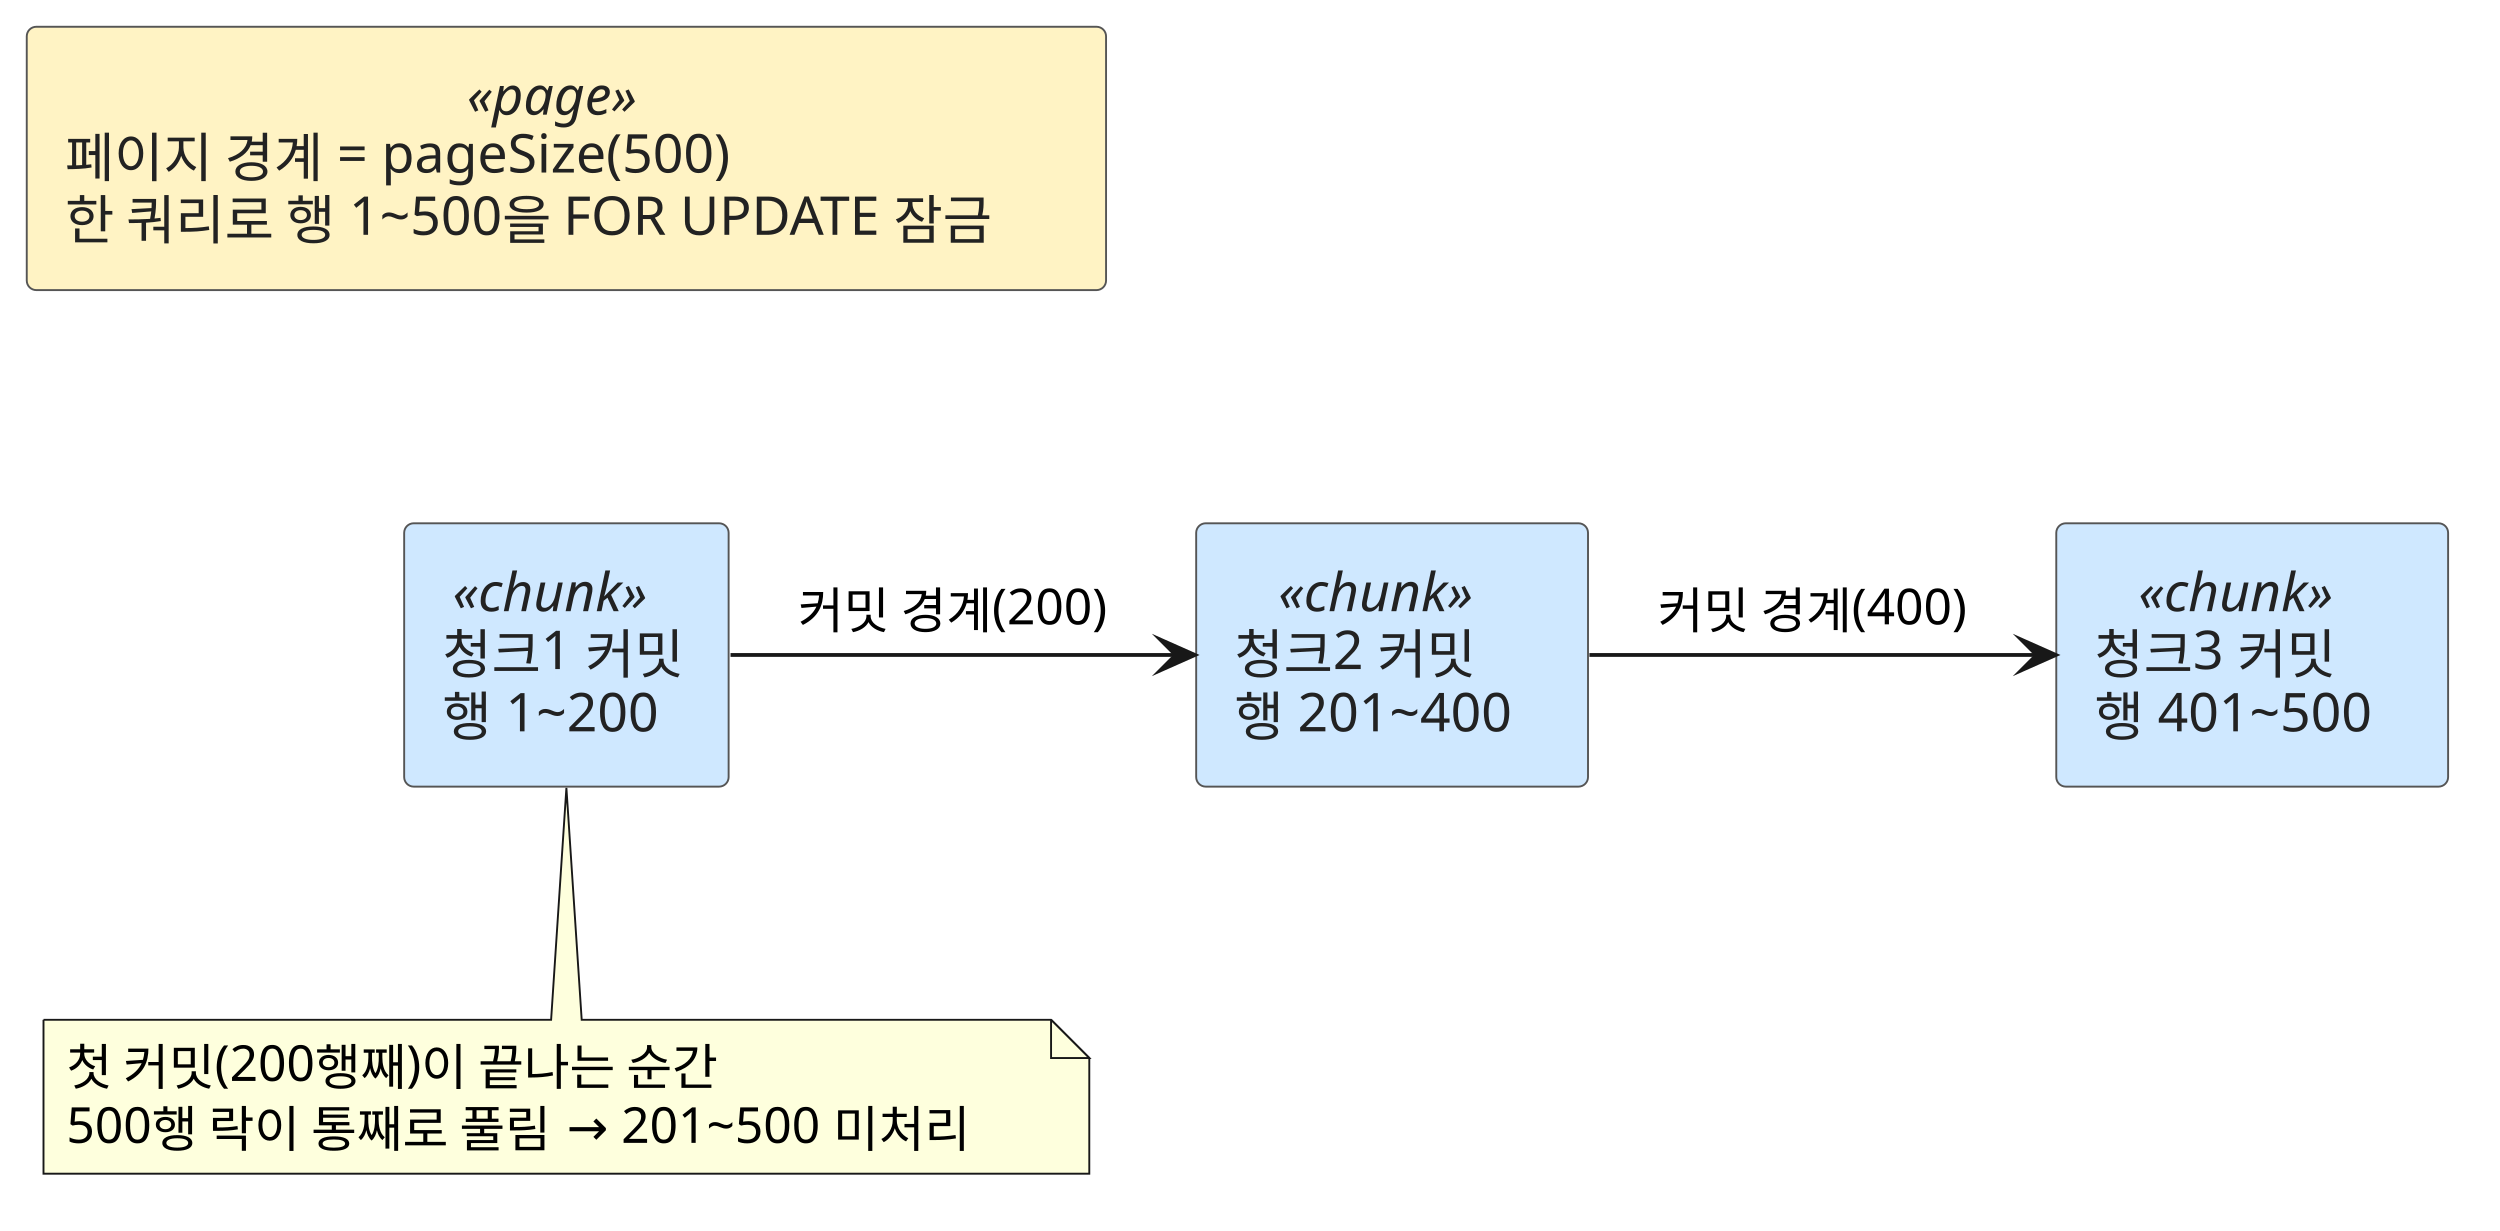
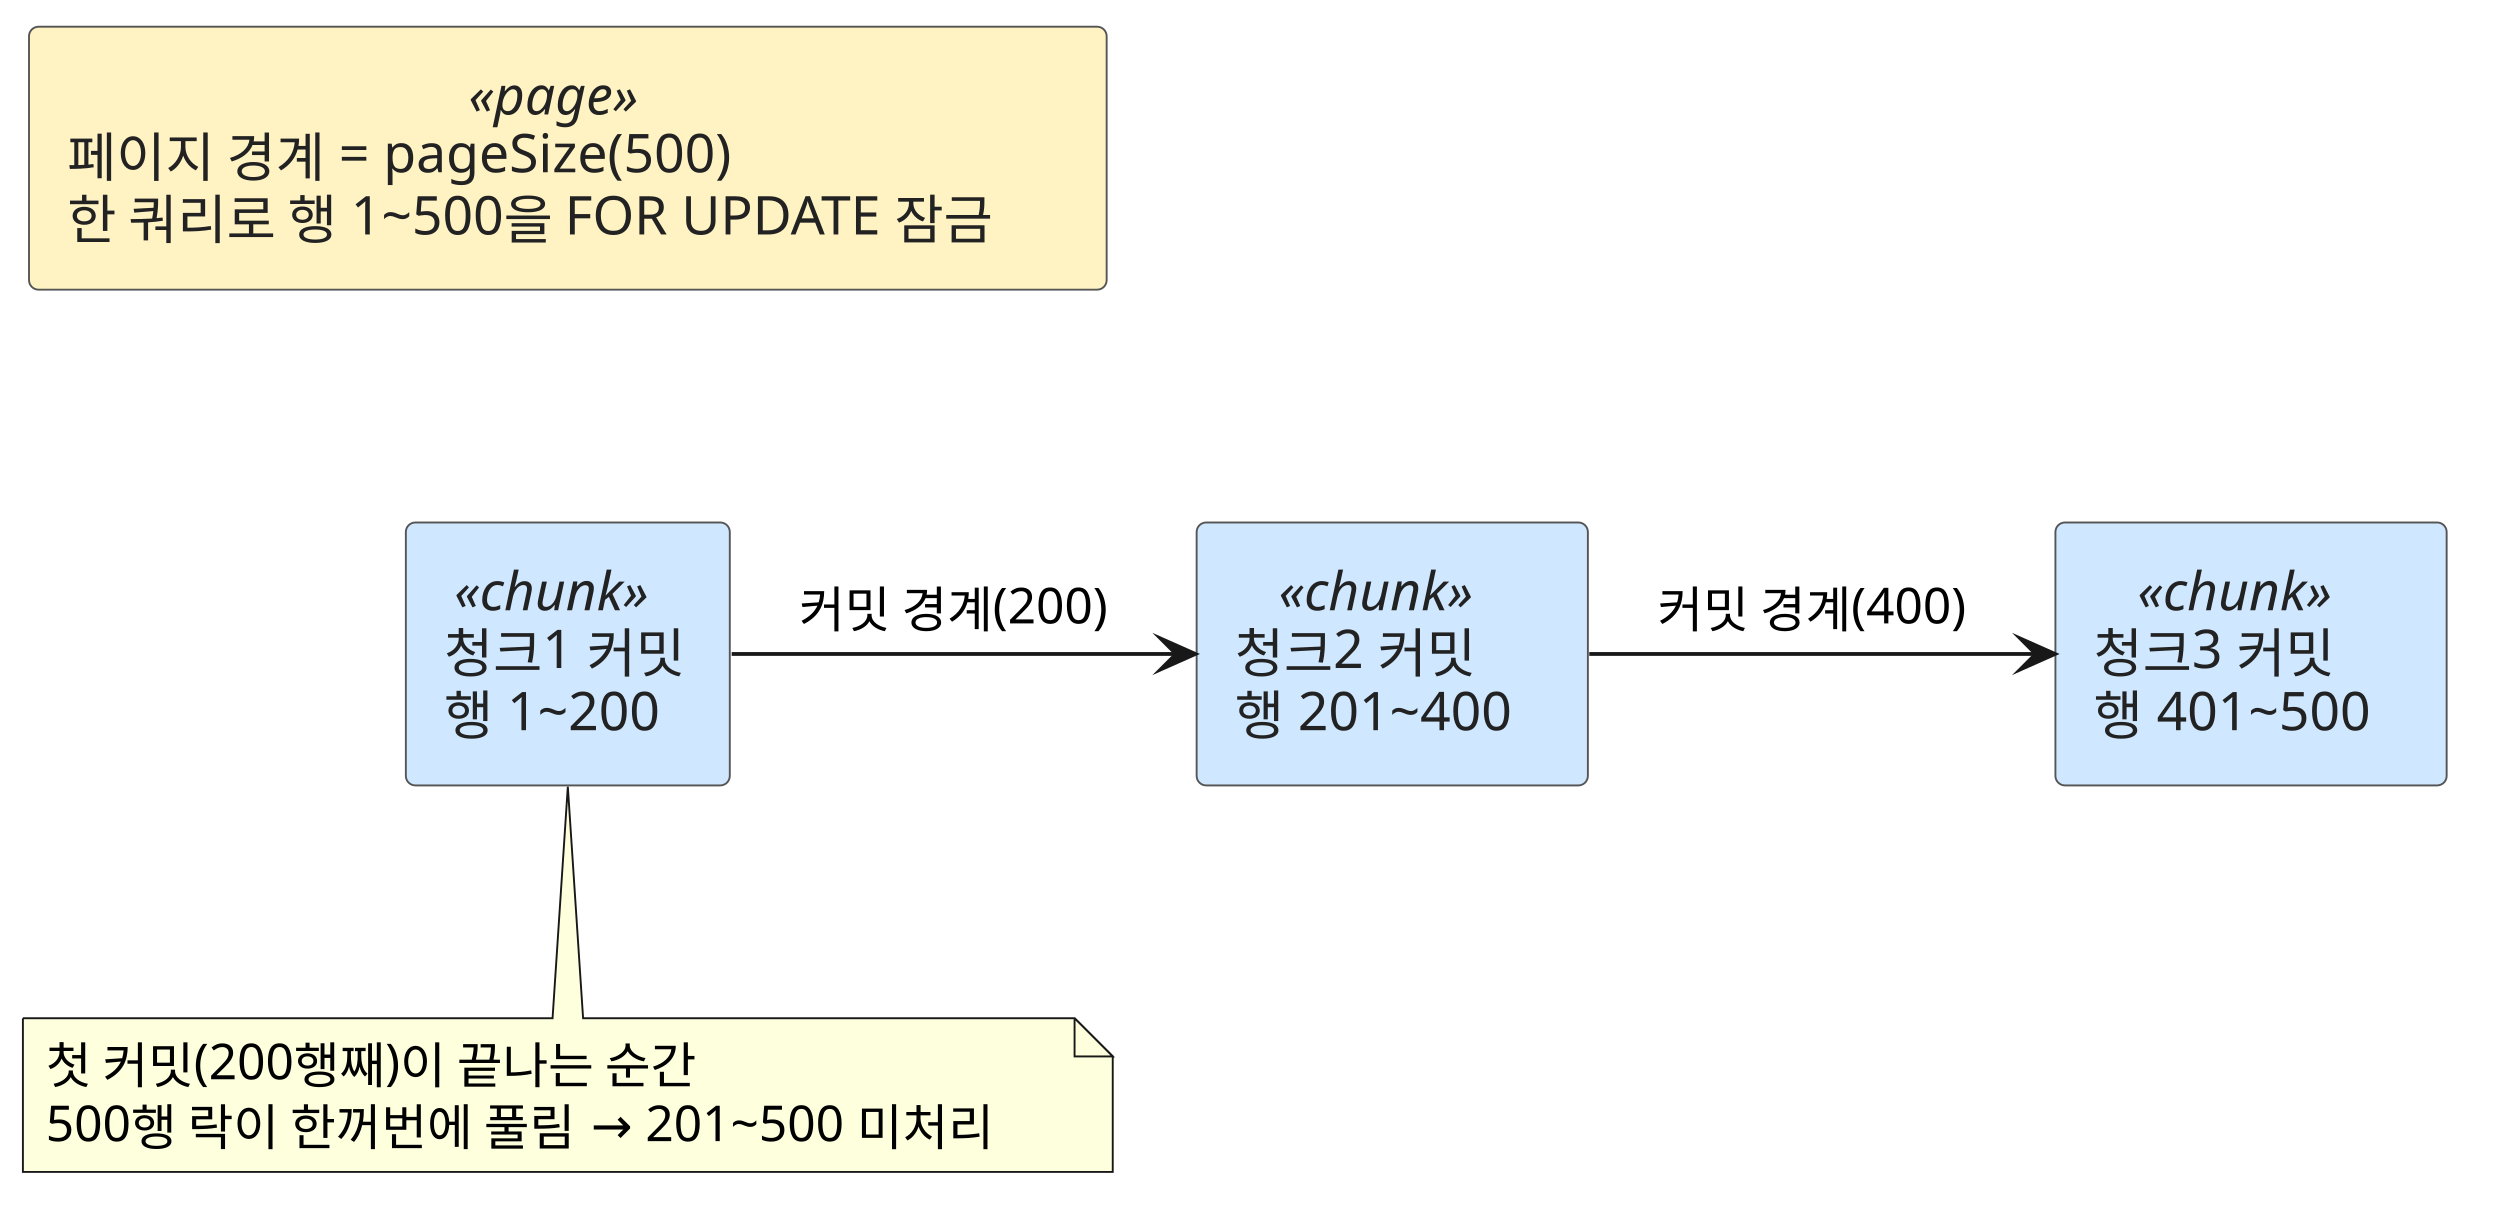
- <svg xmlns="http://www.w3.org/2000/svg" version="1.1" data-diagram-type="DESCRIPTION" style="width:654px;height:322px;background:#FFFFFF;" width="654px" height="322px" viewBox="0 0 654 322" zoomAndPan="magnify" preserveAspectRatio="none" contentStyleType="text/css">
+ <svg xmlns="http://www.w3.org/2000/svg" version="1.1" data-diagram-type="DESCRIPTION" style="width:655px;height:322px;background:#FFFFFF;" width="655px" height="322px" viewBox="0 0 655 322" zoomAndPan="magnify" preserveAspectRatio="none" contentStyleType="text/css">
  <defs />
  <g font-family="sans-serif" lengthAdjust="spacing">
    <g class="entity" data-qualified-name="P" id="ent0001" data-source-line="9">
-       <rect x="7" y="7" width="282.344" height="68.891" fill="#FFF3C4" style="stroke:#555;stroke-width:0.5;" rx="2.5" ry="2.5" />
-       <text x="122.124" y="29.995" fill="#222" font-size="14" textLength="52.097" font-style="italic">«page»</text>
-       <text x="17" y="46.292" fill="#222" font-size="14" textLength="190.83">페이지 경계 = pageSize(500)</text>
-       <text x="17" y="62.589" fill="#222" font-size="14" textLength="262.344">한 쿼리로 행 1~500을 FOR UPDATE 잠금</text>
+       <rect x="7.6" y="7" width="282.344" height="68.891" fill="#FFF3C4" style="stroke:#555;stroke-width:0.5;" rx="2.5" ry="2.5" />
+       <text x="122.724" y="29.995" fill="#222" font-size="14" textLength="52.097" font-style="italic">«page»</text>
+       <text x="17.6" y="46.292" fill="#222" font-size="14" textLength="190.83">페이지 경계 = pageSize(500)</text>
+       <text x="17.6" y="62.589" fill="#222" font-size="14" textLength="262.344">한 쿼리로 행 1~500을 FOR UPDATE 잠금</text>
    </g>
    <g class="entity" data-qualified-name="C1" id="ent0002" data-source-line="10">
-       <rect x="105.73" y="136.89" width="84.877" height="68.891" fill="#CFE8FF" style="stroke:#555;stroke-width:0.5;" rx="2.5" ry="2.5" />
-       <text x="118.391" y="159.885" fill="#222" font-size="14" textLength="59.555" font-style="italic">«chunk»</text>
-       <text x="115.73" y="176.182" fill="#222" font-size="14" textLength="64.877">청크1 커밋</text>
-       <text x="115.73" y="192.479" fill="#222" font-size="14" textLength="64.69">행 1~200</text>
+       <rect x="106.33" y="136.89" width="84.877" height="68.891" fill="#CFE8FF" style="stroke:#555;stroke-width:0.5;" rx="2.5" ry="2.5" />
+       <text x="118.991" y="159.885" fill="#222" font-size="14" textLength="59.555" font-style="italic">«chunk»</text>
+       <text x="116.33" y="176.182" fill="#222" font-size="14" textLength="64.877">청크1 커밋</text>
+       <text x="116.33" y="192.479" fill="#222" font-size="14" textLength="64.69">행 1~200</text>
    </g>
    <g class="entity" data-qualified-name="C2" id="ent0003" data-source-line="11">
-       <rect x="312.92" y="136.89" width="102.504" height="68.891" fill="#CFE8FF" style="stroke:#555;stroke-width:0.5;" rx="2.5" ry="2.5" />
-       <text x="334.395" y="159.885" fill="#222" font-size="14" textLength="59.555" font-style="italic">«chunk»</text>
-       <text x="322.92" y="176.182" fill="#222" font-size="14" textLength="64.877">청크2 커밋</text>
-       <text x="322.92" y="192.479" fill="#222" font-size="14" textLength="82.504">행 201~400</text>
+       <rect x="313.52" y="136.89" width="102.504" height="68.891" fill="#CFE8FF" style="stroke:#555;stroke-width:0.5;" rx="2.5" ry="2.5" />
+       <text x="334.995" y="159.885" fill="#222" font-size="14" textLength="59.555" font-style="italic">«chunk»</text>
+       <text x="323.52" y="176.182" fill="#222" font-size="14" textLength="64.877">청크2 커밋</text>
+       <text x="323.52" y="192.479" fill="#222" font-size="14" textLength="82.504">행 201~400</text>
    </g>
    <g class="entity" data-qualified-name="C3" id="ent0004" data-source-line="12">
-       <rect x="537.92" y="136.89" width="102.504" height="68.891" fill="#CFE8FF" style="stroke:#555;stroke-width:0.5;" rx="2.5" ry="2.5" />
-       <text x="559.395" y="159.885" fill="#222" font-size="14" textLength="59.555" font-style="italic">«chunk»</text>
-       <text x="547.92" y="176.182" fill="#222" font-size="14" textLength="64.877">청크3 커밋</text>
-       <text x="547.92" y="192.479" fill="#222" font-size="14" textLength="82.504">행 401~500</text>
+       <rect x="538.52" y="136.89" width="102.504" height="68.891" fill="#CFE8FF" style="stroke:#555;stroke-width:0.5;" rx="2.5" ry="2.5" />
+       <text x="559.995" y="159.885" fill="#222" font-size="14" textLength="59.555" font-style="italic">«chunk»</text>
+       <text x="548.52" y="176.182" fill="#222" font-size="14" textLength="64.877">청크3 커밋</text>
+       <text x="548.52" y="192.479" fill="#222" font-size="14" textLength="82.504">행 401~500</text>
    </g>
    <g class="entity" data-qualified-name="GMN8" id="ent0009" data-source-line="16">
-       <path d="M11.38,266.78 L11.38,307.046 A0,0 0 0 0 11.38,307.046 L284.958,307.046 A0,0 0 0 0 284.958,307.046 L284.958,276.78 L274.958,266.78 L152.17,266.78 L148.17,206.11 L144.17,266.78 L11.38,266.78 A0,0 0 0 0 11.38,266.78" style="stroke:#181818;stroke-width:0.5;" fill="#FEFFDD" />
-       <path d="M274.958,266.78 L274.958,276.78 L284.958,276.78 L274.958,266.78" style="stroke:#181818;stroke-width:0.5;" fill="#FEFFDD" />
-       <text x="17.38" y="283.847" fill="#000" font-size="13" textLength="178.914">첫 커밋(200행째)이 끝나는 순간</text>
-       <text x="17.38" y="298.98" fill="#000" font-size="13" textLength="252.578">500행 락이 통째로 풀림 → 201~500 미처리</text>
+       <path d="M6,266.78 L6,307.046 A0,0 0 0 0 6,307.046 L291.538,307.046 A0,0 0 0 0 291.538,307.046 L291.538,276.78 L281.538,266.78 L152.77,266.78 L148.77,206.11 L144.77,266.78 L6,266.78 A0,0 0 0 0 6,266.78" style="stroke:#181818;stroke-width:0.5;" fill="#FEFFDD" />
+       <path d="M281.538,266.78 L281.538,276.78 L291.538,276.78 L281.538,266.78" style="stroke:#181818;stroke-width:0.5;" fill="#FEFFDD" />
+       <text x="12" y="283.847" fill="#000" font-size="13" textLength="178.914">첫 커밋(200행째)이 끝나는 순간</text>
+       <text x="12" y="298.98" fill="#000" font-size="13" textLength="264.538">500행 락이 한꺼번에 풀림 → 201~500 미처리</text>
    </g>
    <g class="link" data-entity-1="ent0002" data-entity-2="ent0003" id="lnk6" data-source-line="14" data-link-type="dependency">
-       <path d="M191.11,171.34 C226.05,171.34 270.47,171.34 307.57,171.34" style="stroke:#181818;stroke-width:1;" fill="none" id="C1-to-C2" />
-       <polygon points="312.57,171.34,303.57,167.34,307.57,171.34,303.57,175.34,312.57,171.34" fill="#181818" style="stroke:#181818;stroke-width:1;stroke-linejoin:miter;stroke-miterlimit:10;" />
-       <text x="208.77" y="164.407" fill="#000" font-size="13" textLength="86.929">커밋 경계(200)</text>
+       <path d="M191.7,171.34 C226.64,171.34 271.07,171.34 308.16,171.34" style="stroke:#181818;stroke-width:1;" fill="none" id="C1-to-C2" />
+       <polygon points="313.16,171.34,304.16,167.34,308.16,171.34,304.16,175.34,313.16,171.34" fill="#181818" style="stroke:#181818;stroke-width:1;stroke-linejoin:miter;stroke-miterlimit:10;" />
+       <text x="209.36" y="164.407" fill="#000" font-size="13" textLength="86.929">커밋 경계(200)</text>
    </g>
    <g class="link" data-entity-1="ent0003" data-entity-2="ent0004" id="lnk7" data-source-line="15" data-link-type="dependency">
-       <path d="M415.79,171.34 C452.38,171.34 496.26,171.34 532.79,171.34" style="stroke:#181818;stroke-width:1;" fill="none" id="C2-to-C3" />
-       <polygon points="537.79,171.34,528.79,167.34,532.79,171.34,528.79,175.34,537.79,171.34" fill="#181818" style="stroke:#181818;stroke-width:1;stroke-linejoin:miter;stroke-miterlimit:10;" />
-       <text x="433.67" y="164.407" fill="#000" font-size="13" textLength="86.929">커밋 경계(400)</text>
+       <path d="M416.39,171.34 C452.98,171.34 496.86,171.34 533.39,171.34" style="stroke:#181818;stroke-width:1;" fill="none" id="C2-to-C3" />
+       <polygon points="538.39,171.34,529.39,167.34,533.39,171.34,529.39,175.34,538.39,171.34" fill="#181818" style="stroke:#181818;stroke-width:1;stroke-linejoin:miter;stroke-miterlimit:10;" />
+       <text x="434.27" y="164.407" fill="#000" font-size="13" textLength="86.929">커밋 경계(400)</text>
    </g>
  </g>
</svg>
